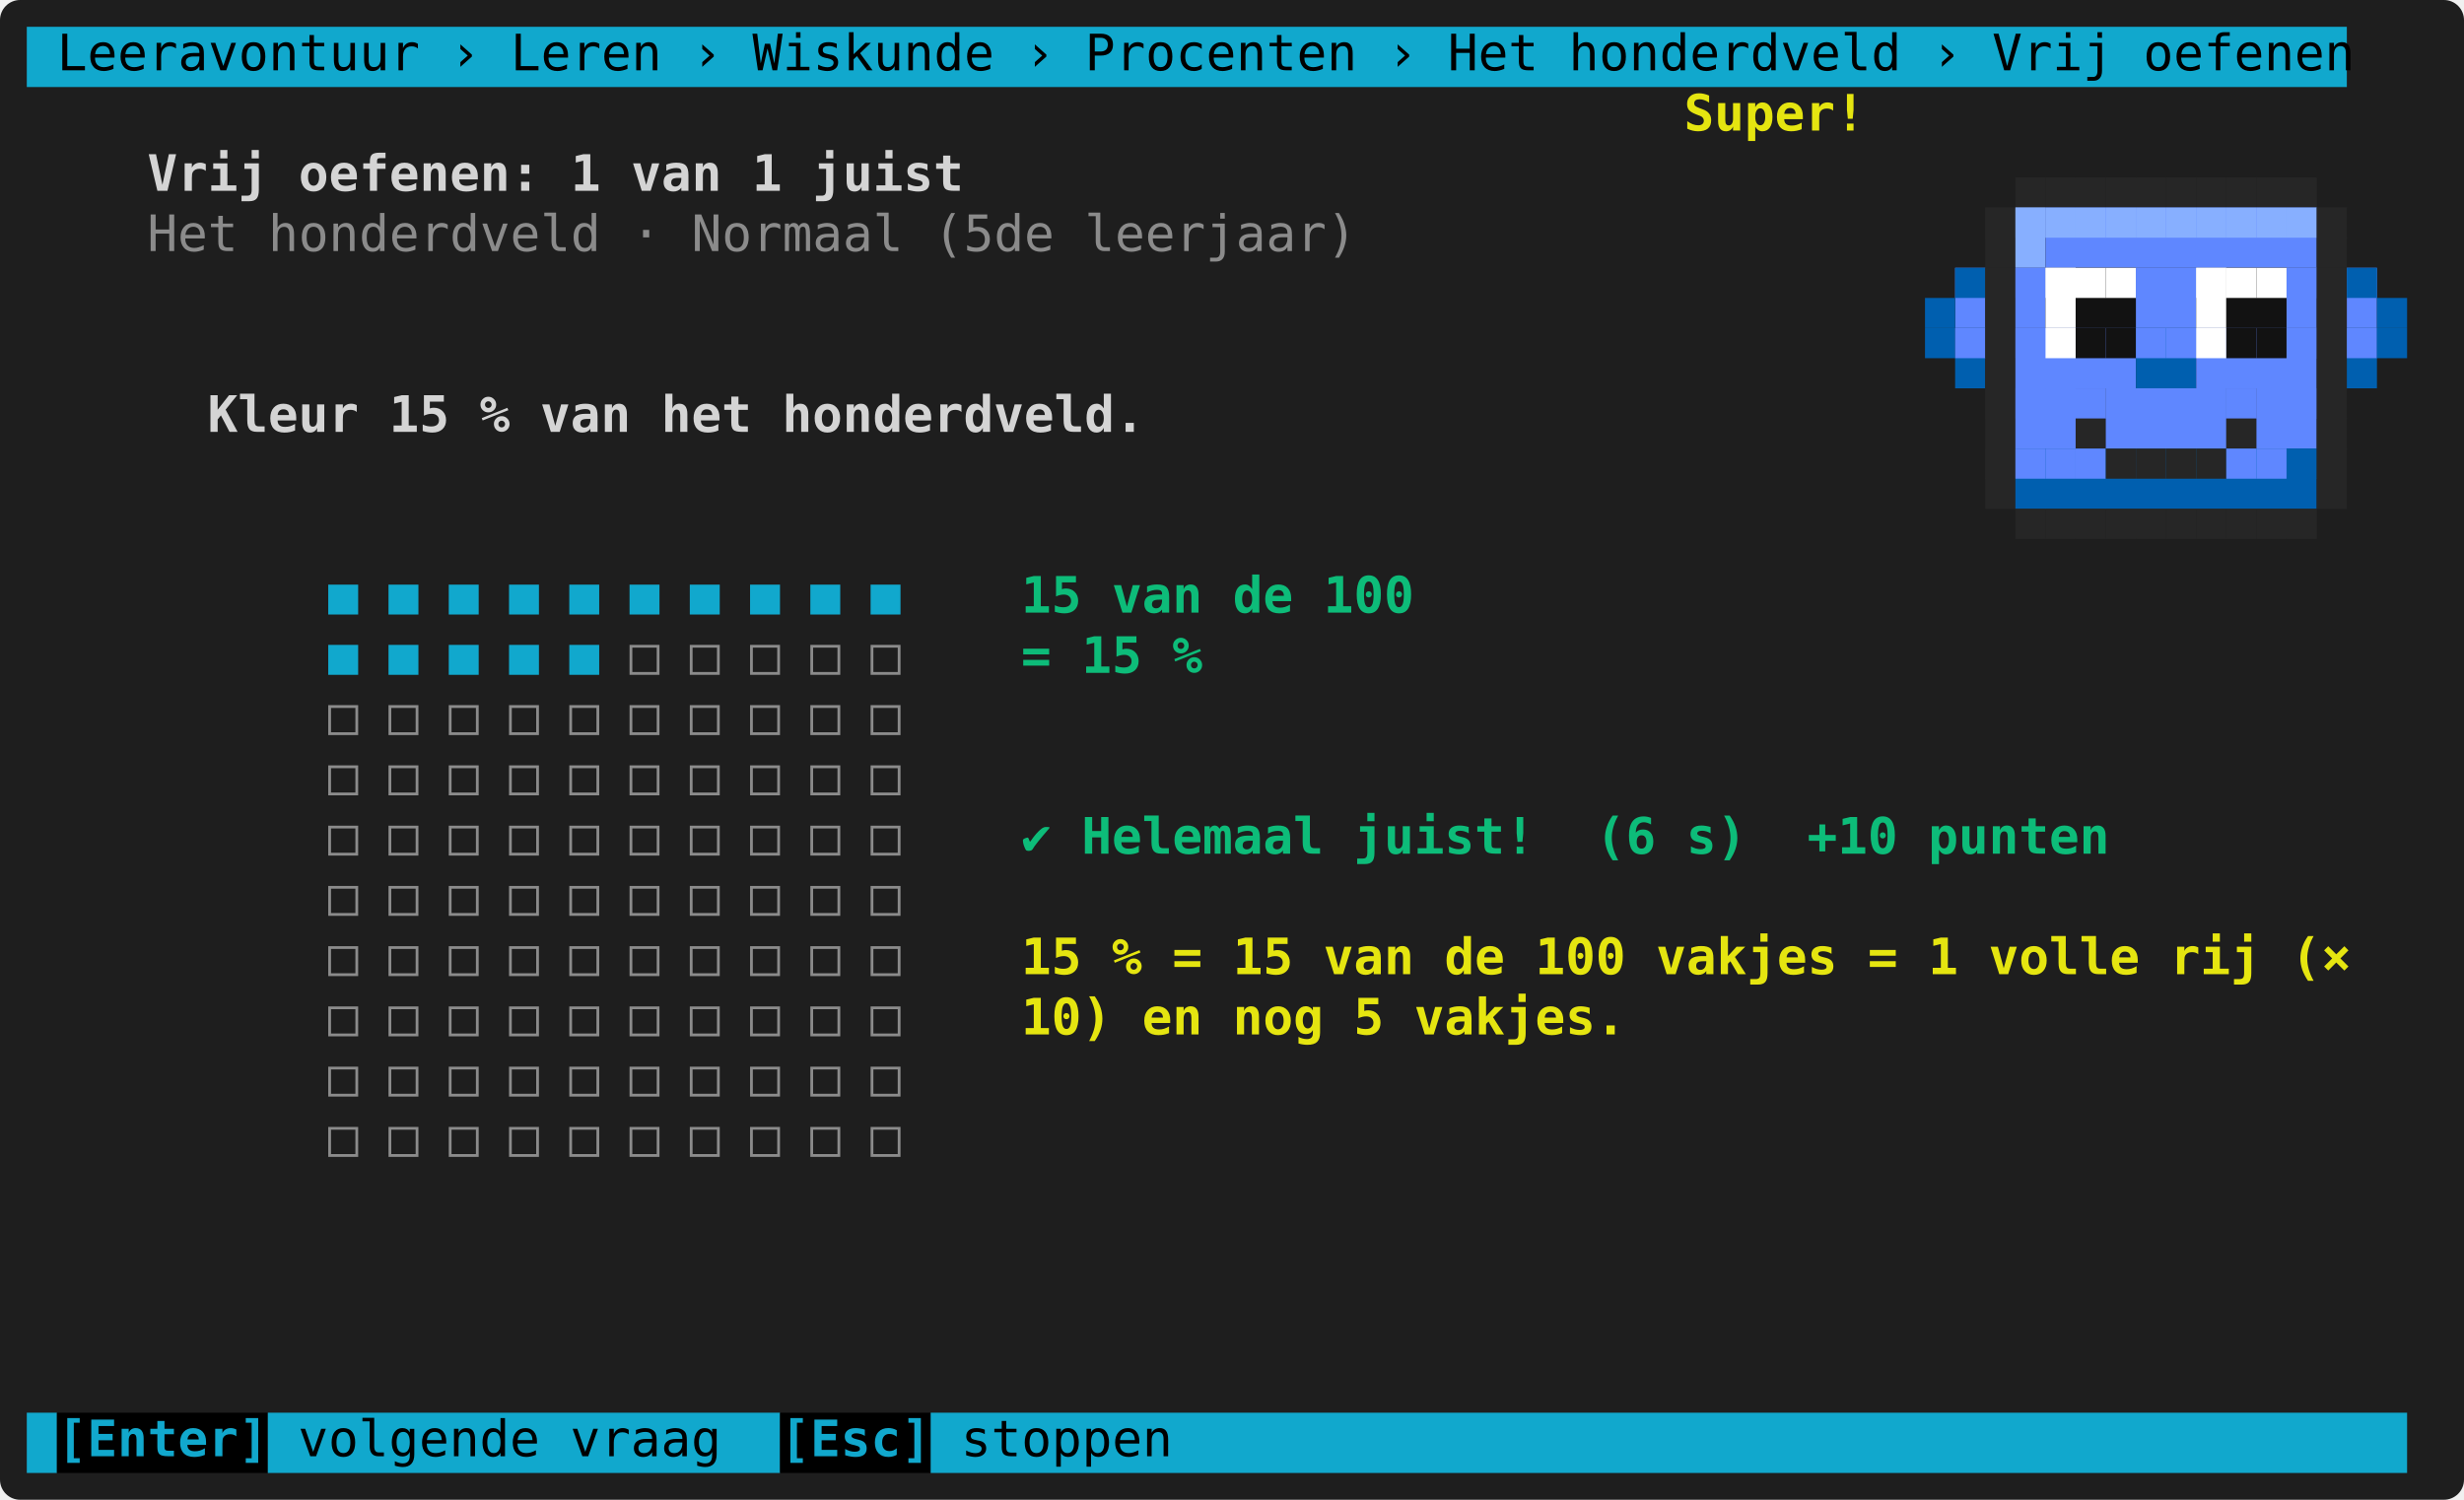
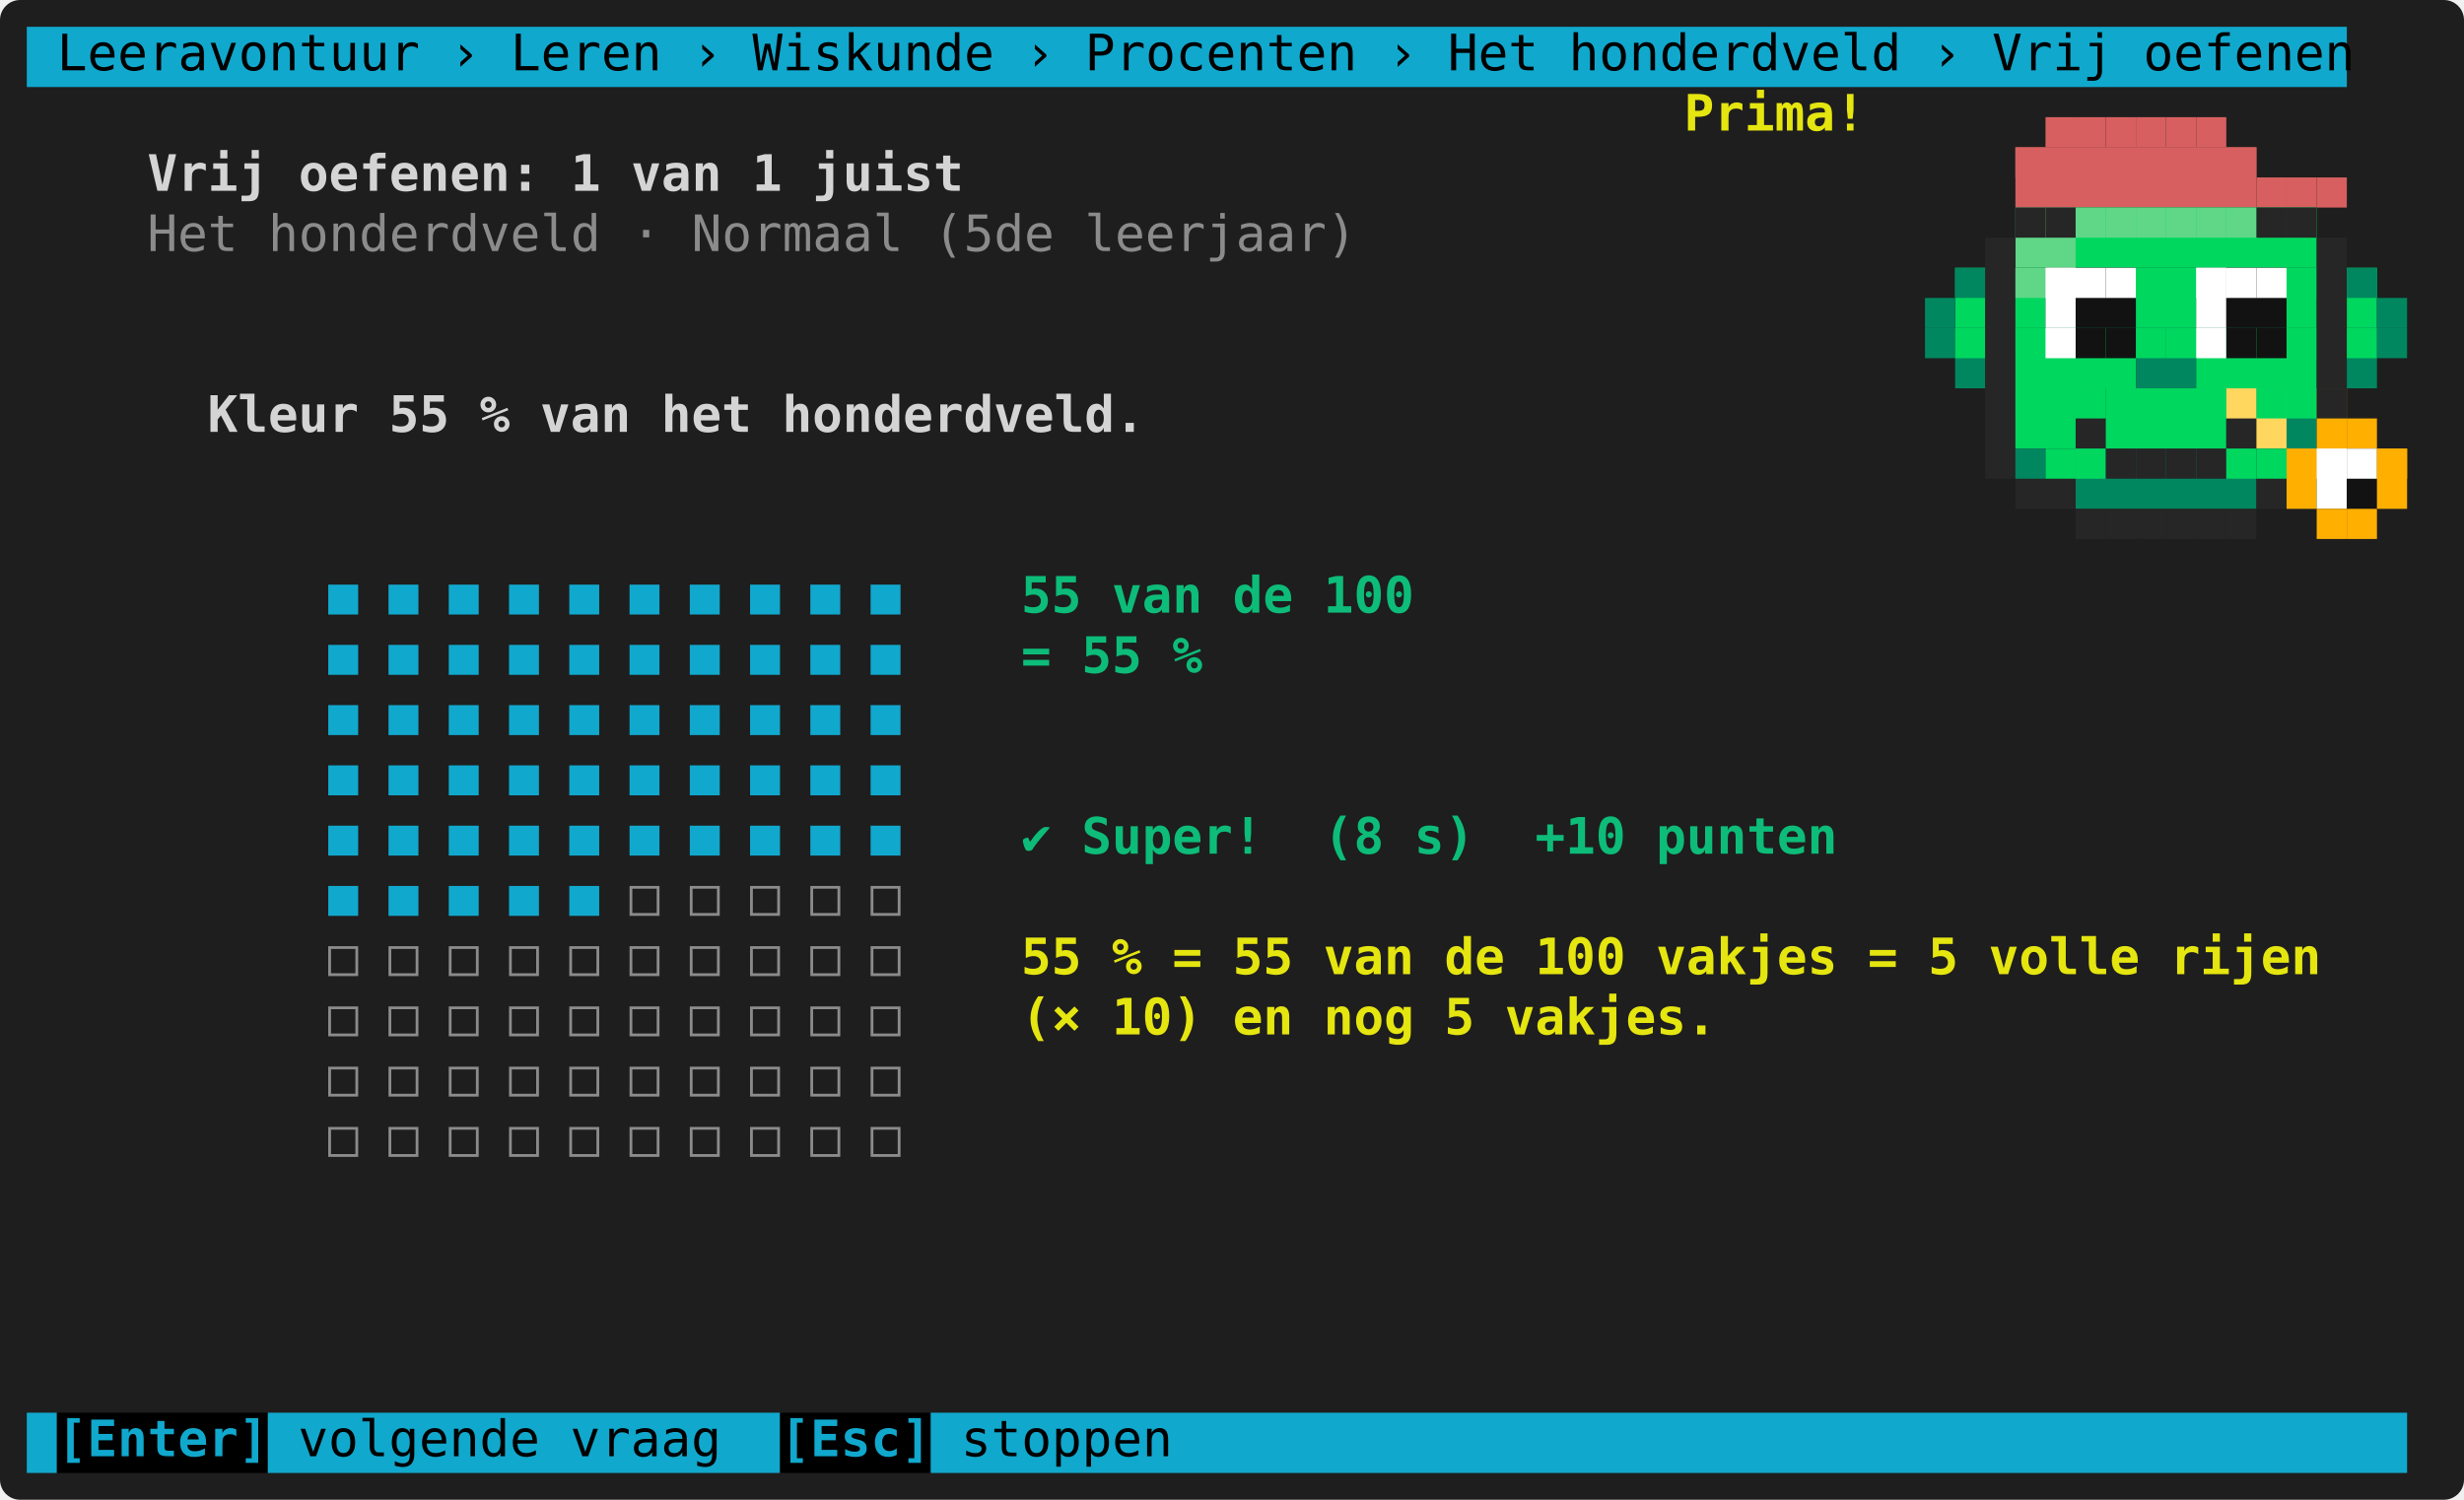
<svg xmlns="http://www.w3.org/2000/svg" width="736" height="448" viewBox="0 0 736 448" role="img" aria-label="Nagekeken">
  <rect width="736" height="448" rx="6" fill="#1e1e1e" />
  <g font-family="DejaVu Sans Mono, Menlo, Consolas, monospace" font-size="15">
    <rect x="8" y="8" width="693" height="18" fill="#11a8cd" />
    <text x="8" y="21" textLength="693" lengthAdjust="spacingAndGlyphs" xml:space="preserve" fill="#000000"> Leeravontuur › Leren › Wiskunde › Procenten › Het honderdveld › Vrij oefenen</text>
-     <text x="503" y="39" textLength="54" lengthAdjust="spacingAndGlyphs" xml:space="preserve" fill="#e5e510" font-weight="bold">Super!</text>
-     <rect x="602" y="53" width="9" height="9" fill="#262626" />
-     <rect x="611" y="53" width="9" height="9" fill="#262626" />
-     <rect x="620" y="53" width="9" height="9" fill="#262626" />
-     <rect x="629" y="53" width="9" height="9" fill="#262626" />
-     <rect x="638" y="53" width="9" height="9" fill="#262626" />
-     <rect x="647" y="53" width="9" height="9" fill="#262626" />
-     <rect x="656" y="53" width="9" height="9" fill="#262626" />
-     <rect x="665" y="53" width="9" height="9" fill="#262626" />
-     <rect x="674" y="53" width="9" height="9" fill="#262626" />
-     <rect x="683" y="53" width="9" height="9" fill="#262626" />
+     <rect x="611" y="35" width="9" height="9" fill="#d75f5f" />
+     <rect x="620" y="35" width="9" height="9" fill="#d75f5f" />
+     <rect x="629" y="35" width="9" height="9" fill="#d75f5f" />
+     <rect x="638" y="35" width="9" height="9" fill="#d75f5f" />
+     <rect x="647" y="35" width="9" height="9" fill="#d75f5f" />
+     <rect x="656" y="35" width="9" height="9" fill="#d75f5f" />
+     <text x="503" y="39" textLength="54" lengthAdjust="spacingAndGlyphs" xml:space="preserve" fill="#e5e510" font-weight="bold">Prima!</text>
+     <rect x="602" y="44" width="72" height="18" fill="#d75f5f" />
+     <rect x="602" y="44" width="9" height="9" fill="#d75f5f" />
+     <rect x="611" y="44" width="9" height="9" fill="#d75f5f" />
+     <rect x="620" y="44" width="9" height="9" fill="#d75f5f" />
+     <rect x="629" y="44" width="9" height="9" fill="#d75f5f" />
+     <rect x="638" y="44" width="9" height="9" fill="#d75f5f" />
+     <rect x="647" y="44" width="9" height="9" fill="#d75f5f" />
+     <rect x="656" y="44" width="9" height="9" fill="#d75f5f" />
+     <rect x="665" y="44" width="9" height="9" fill="#d75f5f" />
+     <rect x="674" y="53" width="9" height="9" fill="#d75f5f" />
+     <rect x="683" y="53" width="9" height="9" fill="#d75f5f" />
+     <rect x="692" y="53" width="9" height="9" fill="#d75f5f" />
    <text x="44" y="57" textLength="243" lengthAdjust="spacingAndGlyphs" xml:space="preserve" fill="#d4d4d4" font-weight="bold">Vrij oefenen: 1 van 1 juist</text>
-     <rect x="593" y="62" width="9" height="18" fill="#262626" />
-     <rect x="602" y="62" width="9" height="18" fill="#87afff" />
-     <rect x="611" y="62" width="81" height="18" fill="#5f87ff" />
-     <rect x="692" y="62" width="9" height="18" fill="#262626" />
-     <rect x="593" y="62" width="9" height="9" fill="#262626" />
-     <rect x="602" y="62" width="9" height="9" fill="#87afff" />
-     <rect x="611" y="62" width="9" height="9" fill="#87afff" />
-     <rect x="620" y="62" width="9" height="9" fill="#87afff" />
-     <rect x="629" y="62" width="9" height="9" fill="#87afff" />
-     <rect x="638" y="62" width="9" height="9" fill="#87afff" />
-     <rect x="647" y="62" width="9" height="9" fill="#87afff" />
-     <rect x="656" y="62" width="9" height="9" fill="#87afff" />
-     <rect x="665" y="62" width="9" height="9" fill="#87afff" />
-     <rect x="674" y="62" width="9" height="9" fill="#87afff" />
-     <rect x="683" y="62" width="9" height="9" fill="#87afff" />
-     <rect x="692" y="62" width="9" height="9" fill="#262626" />
+     <rect x="602" y="62" width="18" height="18" fill="#5fd787" />
+     <rect x="620" y="62" width="72" height="18" fill="#00d75f" />
+     <rect x="593" y="71" width="9" height="9" fill="#262626" />
+     <rect x="602" y="62" width="9" height="9" fill="#262626" />
+     <rect x="611" y="62" width="9" height="9" fill="#262626" />
+     <rect x="620" y="62" width="9" height="9" fill="#5fd787" />
+     <rect x="629" y="62" width="9" height="9" fill="#5fd787" />
+     <rect x="638" y="62" width="9" height="9" fill="#5fd787" />
+     <rect x="647" y="62" width="9" height="9" fill="#5fd787" />
+     <rect x="656" y="62" width="9" height="9" fill="#5fd787" />
+     <rect x="665" y="62" width="9" height="9" fill="#5fd787" />
+     <rect x="674" y="62" width="9" height="9" fill="#262626" />
+     <rect x="683" y="62" width="9" height="9" fill="#262626" />
+     <rect x="692" y="71" width="9" height="9" fill="#262626" />
    <text x="44" y="75" textLength="360" lengthAdjust="spacingAndGlyphs" xml:space="preserve" fill="#d4d4d4" opacity="0.6">Het honderdveld · Normaal (5de leerjaar)</text>
-     <rect x="584" y="80" width="9" height="18" fill="#5f87ff" />
+     <rect x="584" y="80" width="9" height="18" fill="#00d75f" />
    <rect x="593" y="80" width="9" height="18" fill="#262626" />
-     <rect x="602" y="80" width="9" height="18" fill="#5f87ff" />
+     <rect x="602" y="80" width="9" height="18" fill="#00d75f" />
    <rect x="611" y="80" width="9" height="18" fill="#ffffff" />
    <rect x="620" y="80" width="18" height="18" fill="#121212" />
-     <rect x="638" y="80" width="18" height="18" fill="#5f87ff" />
+     <rect x="638" y="80" width="18" height="18" fill="#00d75f" />
    <rect x="656" y="80" width="9" height="18" fill="#ffffff" />
    <rect x="665" y="80" width="18" height="18" fill="#121212" />
-     <rect x="683" y="80" width="9" height="18" fill="#5f87ff" />
+     <rect x="683" y="80" width="9" height="18" fill="#00d75f" />
    <rect x="692" y="80" width="9" height="18" fill="#262626" />
-     <rect x="701" y="80" width="9" height="18" fill="#5f87ff" />
-     <rect x="575" y="89" width="9" height="9" fill="#005faf" />
-     <rect x="584" y="80" width="9" height="9" fill="#005faf" />
+     <rect x="701" y="80" width="9" height="18" fill="#00d75f" />
+     <rect x="575" y="89" width="9" height="9" fill="#00875f" />
+     <rect x="584" y="80" width="9" height="9" fill="#00875f" />
    <rect x="593" y="80" width="9" height="9" fill="#262626" />
-     <rect x="602" y="80" width="9" height="9" fill="#5f87ff" />
+     <rect x="602" y="80" width="9" height="9" fill="#5fd787" />
    <rect x="611" y="80" width="9" height="9" fill="#ffffff" />
    <rect x="620" y="80" width="9" height="9" fill="#ffffff" />
    <rect x="629" y="80" width="9" height="9" fill="#ffffff" />
-     <rect x="638" y="80" width="9" height="9" fill="#5f87ff" />
-     <rect x="647" y="80" width="9" height="9" fill="#5f87ff" />
+     <rect x="638" y="80" width="9" height="9" fill="#00d75f" />
+     <rect x="647" y="80" width="9" height="9" fill="#00d75f" />
    <rect x="656" y="80" width="9" height="9" fill="#ffffff" />
    <rect x="665" y="80" width="9" height="9" fill="#ffffff" />
    <rect x="674" y="80" width="9" height="9" fill="#ffffff" />
-     <rect x="683" y="80" width="9" height="9" fill="#5f87ff" />
+     <rect x="683" y="80" width="9" height="9" fill="#00d75f" />
    <rect x="692" y="80" width="9" height="9" fill="#262626" />
-     <rect x="701" y="80" width="9" height="9" fill="#005faf" />
-     <rect x="710" y="89" width="9" height="9" fill="#005faf" />
-     <rect x="584" y="98" width="9" height="18" fill="#005faf" />
+     <rect x="701" y="80" width="9" height="9" fill="#00875f" />
+     <rect x="710" y="89" width="9" height="9" fill="#00875f" />
+     <rect x="584" y="98" width="9" height="18" fill="#00875f" />
    <rect x="593" y="98" width="9" height="18" fill="#262626" />
-     <rect x="602" y="98" width="36" height="18" fill="#5f87ff" />
-     <rect x="638" y="98" width="18" height="18" fill="#005faf" />
-     <rect x="656" y="98" width="36" height="18" fill="#5f87ff" />
+     <rect x="602" y="98" width="36" height="18" fill="#00d75f" />
+     <rect x="638" y="98" width="18" height="18" fill="#00875f" />
+     <rect x="656" y="98" width="36" height="18" fill="#00d75f" />
    <rect x="692" y="98" width="9" height="18" fill="#262626" />
-     <rect x="701" y="98" width="9" height="18" fill="#005faf" />
-     <rect x="575" y="98" width="9" height="9" fill="#005faf" />
-     <rect x="584" y="98" width="9" height="9" fill="#5f87ff" />
+     <rect x="701" y="98" width="9" height="18" fill="#00875f" />
+     <rect x="575" y="98" width="9" height="9" fill="#00875f" />
+     <rect x="584" y="98" width="9" height="9" fill="#00d75f" />
    <rect x="593" y="98" width="9" height="9" fill="#262626" />
-     <rect x="602" y="98" width="9" height="9" fill="#5f87ff" />
+     <rect x="602" y="98" width="9" height="9" fill="#00d75f" />
    <rect x="611" y="98" width="9" height="9" fill="#ffffff" />
    <rect x="620" y="98" width="9" height="9" fill="#121212" />
    <rect x="629" y="98" width="9" height="9" fill="#121212" />
-     <rect x="638" y="98" width="9" height="9" fill="#5f87ff" />
-     <rect x="647" y="98" width="9" height="9" fill="#5f87ff" />
+     <rect x="638" y="98" width="9" height="9" fill="#00d75f" />
+     <rect x="647" y="98" width="9" height="9" fill="#00d75f" />
    <rect x="656" y="98" width="9" height="9" fill="#ffffff" />
    <rect x="665" y="98" width="9" height="9" fill="#121212" />
    <rect x="674" y="98" width="9" height="9" fill="#121212" />
-     <rect x="683" y="98" width="9" height="9" fill="#5f87ff" />
+     <rect x="683" y="98" width="9" height="9" fill="#00d75f" />
    <rect x="692" y="98" width="9" height="9" fill="#262626" />
-     <rect x="701" y="98" width="9" height="9" fill="#5f87ff" />
-     <rect x="710" y="98" width="9" height="9" fill="#005faf" />
+     <rect x="701" y="98" width="9" height="9" fill="#00d75f" />
+     <rect x="710" y="98" width="9" height="9" fill="#00875f" />
    <rect x="593" y="116" width="9" height="18" fill="#262626" />
-     <rect x="602" y="116" width="18" height="18" fill="#5f87ff" />
+     <rect x="602" y="116" width="18" height="18" fill="#00d75f" />
    <rect x="620" y="116" width="9" height="18" fill="#262626" />
-     <rect x="629" y="116" width="36" height="18" fill="#5f87ff" />
+     <rect x="629" y="116" width="36" height="18" fill="#00d75f" />
    <rect x="665" y="116" width="9" height="18" fill="#262626" />
-     <rect x="674" y="116" width="18" height="18" fill="#5f87ff" />
-     <rect x="692" y="116" width="9" height="18" fill="#262626" />
+     <rect x="674" y="116" width="9" height="18" fill="#ffd75f" />
+     <rect x="683" y="116" width="9" height="18" fill="#00875f" />
+     <rect x="692" y="116" width="9" height="18" fill="#ffaf00" />
    <rect x="593" y="116" width="9" height="9" fill="#262626" />
-     <rect x="602" y="116" width="9" height="9" fill="#5f87ff" />
-     <rect x="611" y="116" width="9" height="9" fill="#5f87ff" />
-     <rect x="620" y="116" width="9" height="9" fill="#5f87ff" />
-     <rect x="629" y="116" width="9" height="9" fill="#5f87ff" />
-     <rect x="638" y="116" width="9" height="9" fill="#5f87ff" />
-     <rect x="647" y="116" width="9" height="9" fill="#5f87ff" />
-     <rect x="656" y="116" width="9" height="9" fill="#5f87ff" />
-     <rect x="665" y="116" width="9" height="9" fill="#5f87ff" />
-     <rect x="674" y="116" width="9" height="9" fill="#5f87ff" />
-     <rect x="683" y="116" width="9" height="9" fill="#5f87ff" />
+     <rect x="602" y="116" width="9" height="9" fill="#00d75f" />
+     <rect x="611" y="116" width="9" height="9" fill="#00d75f" />
+     <rect x="620" y="116" width="9" height="9" fill="#00d75f" />
+     <rect x="629" y="116" width="9" height="9" fill="#00d75f" />
+     <rect x="638" y="116" width="9" height="9" fill="#00d75f" />
+     <rect x="647" y="116" width="9" height="9" fill="#00d75f" />
+     <rect x="656" y="116" width="9" height="9" fill="#00d75f" />
+     <rect x="665" y="116" width="9" height="9" fill="#ffd75f" />
+     <rect x="674" y="116" width="9" height="9" fill="#00d75f" />
+     <rect x="683" y="116" width="9" height="9" fill="#00d75f" />
    <rect x="692" y="116" width="9" height="9" fill="#262626" />
-     <text x="62" y="129" textLength="297" lengthAdjust="spacingAndGlyphs" xml:space="preserve" fill="#d4d4d4" font-weight="bold">Kleur 15 % van het honderdveld.  </text>
-     <rect x="593" y="134" width="9" height="18" fill="#262626" />
-     <rect x="602" y="134" width="90" height="18" fill="#005faf" />
-     <rect x="692" y="134" width="9" height="18" fill="#262626" />
+     <rect x="701" y="125" width="9" height="9" fill="#ffaf00" />
+     <text x="62" y="129" textLength="297" lengthAdjust="spacingAndGlyphs" xml:space="preserve" fill="#d4d4d4" font-weight="bold">Kleur 55 % van het honderdveld.  </text>
+     <rect x="602" y="134" width="18" height="18" fill="#262626" />
+     <rect x="620" y="134" width="54" height="18" fill="#00875f" />
+     <rect x="674" y="134" width="9" height="18" fill="#262626" />
+     <rect x="683" y="134" width="9" height="18" fill="#ffaf00" />
+     <rect x="692" y="134" width="9" height="18" fill="#ffffff" />
+     <rect x="701" y="134" width="9" height="18" fill="#121212" />
+     <rect x="710" y="134" width="9" height="18" fill="#ffaf00" />
    <rect x="593" y="134" width="9" height="9" fill="#262626" />
-     <rect x="602" y="134" width="9" height="9" fill="#5f87ff" />
-     <rect x="611" y="134" width="9" height="9" fill="#5f87ff" />
-     <rect x="620" y="134" width="9" height="9" fill="#5f87ff" />
+     <rect x="602" y="134" width="9" height="9" fill="#00875f" />
+     <rect x="611" y="134" width="9" height="9" fill="#00d75f" />
+     <rect x="620" y="134" width="9" height="9" fill="#00d75f" />
    <rect x="629" y="134" width="9" height="9" fill="#262626" />
    <rect x="638" y="134" width="9" height="9" fill="#262626" />
    <rect x="647" y="134" width="9" height="9" fill="#262626" />
    <rect x="656" y="134" width="9" height="9" fill="#262626" />
-     <rect x="665" y="134" width="9" height="9" fill="#5f87ff" />
-     <rect x="674" y="134" width="9" height="9" fill="#5f87ff" />
-     <rect x="683" y="134" width="9" height="9" fill="#005faf" />
-     <rect x="692" y="134" width="9" height="9" fill="#262626" />
-     <rect x="602" y="152" width="9" height="9" fill="#262626" />
-     <rect x="611" y="152" width="9" height="9" fill="#262626" />
+     <rect x="665" y="134" width="9" height="9" fill="#00d75f" />
+     <rect x="674" y="134" width="9" height="9" fill="#00d75f" />
+     <rect x="683" y="134" width="9" height="9" fill="#ffaf00" />
+     <rect x="692" y="134" width="9" height="9" fill="#ffffff" />
+     <rect x="701" y="134" width="9" height="9" fill="#ffffff" />
+     <rect x="710" y="134" width="9" height="9" fill="#ffaf00" />
    <rect x="620" y="152" width="9" height="9" fill="#262626" />
    <rect x="629" y="152" width="9" height="9" fill="#262626" />
    <rect x="638" y="152" width="9" height="9" fill="#262626" />
    <rect x="647" y="152" width="9" height="9" fill="#262626" />
    <rect x="656" y="152" width="9" height="9" fill="#262626" />
    <rect x="665" y="152" width="9" height="9" fill="#262626" />
-     <rect x="674" y="152" width="9" height="9" fill="#262626" />
-     <rect x="683" y="152" width="9" height="9" fill="#262626" />
+     <rect x="692" y="152" width="9" height="9" fill="#ffaf00" />
+     <rect x="701" y="152" width="9" height="9" fill="#ffaf00" />
    <text x="98" y="183" textLength="9" lengthAdjust="spacingAndGlyphs" xml:space="preserve" fill="#11a8cd" font-weight="bold">■</text>
    <text x="116" y="183" textLength="9" lengthAdjust="spacingAndGlyphs" xml:space="preserve" fill="#11a8cd" font-weight="bold">■</text>
    <text x="134" y="183" textLength="9" lengthAdjust="spacingAndGlyphs" xml:space="preserve" fill="#11a8cd" font-weight="bold">■</text>
    <text x="152" y="183" textLength="9" lengthAdjust="spacingAndGlyphs" xml:space="preserve" fill="#11a8cd" font-weight="bold">■</text>
    <text x="170" y="183" textLength="9" lengthAdjust="spacingAndGlyphs" xml:space="preserve" fill="#11a8cd" font-weight="bold">■</text>
    <text x="188" y="183" textLength="9" lengthAdjust="spacingAndGlyphs" xml:space="preserve" fill="#11a8cd" font-weight="bold">■</text>
    <text x="206" y="183" textLength="9" lengthAdjust="spacingAndGlyphs" xml:space="preserve" fill="#11a8cd" font-weight="bold">■</text>
    <text x="224" y="183" textLength="9" lengthAdjust="spacingAndGlyphs" xml:space="preserve" fill="#11a8cd" font-weight="bold">■</text>
    <text x="242" y="183" textLength="9" lengthAdjust="spacingAndGlyphs" xml:space="preserve" fill="#11a8cd" font-weight="bold">■</text>
    <text x="260" y="183" textLength="9" lengthAdjust="spacingAndGlyphs" xml:space="preserve" fill="#11a8cd" font-weight="bold">■</text>
-     <text x="305" y="183" textLength="117" lengthAdjust="spacingAndGlyphs" xml:space="preserve" fill="#0dbc79" font-weight="bold">15 van de 100</text>
+     <text x="305" y="183" textLength="117" lengthAdjust="spacingAndGlyphs" xml:space="preserve" fill="#0dbc79" font-weight="bold">55 van de 100</text>
    <text x="98" y="201" textLength="9" lengthAdjust="spacingAndGlyphs" xml:space="preserve" fill="#11a8cd" font-weight="bold">■</text>
    <text x="116" y="201" textLength="9" lengthAdjust="spacingAndGlyphs" xml:space="preserve" fill="#11a8cd" font-weight="bold">■</text>
    <text x="134" y="201" textLength="9" lengthAdjust="spacingAndGlyphs" xml:space="preserve" fill="#11a8cd" font-weight="bold">■</text>
    <text x="152" y="201" textLength="9" lengthAdjust="spacingAndGlyphs" xml:space="preserve" fill="#11a8cd" font-weight="bold">■</text>
    <text x="170" y="201" textLength="9" lengthAdjust="spacingAndGlyphs" xml:space="preserve" fill="#11a8cd" font-weight="bold">■</text>
-     <text x="188" y="201" textLength="9" lengthAdjust="spacingAndGlyphs" xml:space="preserve" fill="#d4d4d4" opacity="0.6">□</text>
-     <text x="206" y="201" textLength="9" lengthAdjust="spacingAndGlyphs" xml:space="preserve" fill="#d4d4d4" opacity="0.6">□</text>
-     <text x="224" y="201" textLength="9" lengthAdjust="spacingAndGlyphs" xml:space="preserve" fill="#d4d4d4" opacity="0.6">□</text>
-     <text x="242" y="201" textLength="9" lengthAdjust="spacingAndGlyphs" xml:space="preserve" fill="#d4d4d4" opacity="0.6">□</text>
-     <text x="260" y="201" textLength="9" lengthAdjust="spacingAndGlyphs" xml:space="preserve" fill="#d4d4d4" opacity="0.6">□</text>
-     <text x="305" y="201" textLength="54" lengthAdjust="spacingAndGlyphs" xml:space="preserve" fill="#0dbc79" font-weight="bold">= 15 %</text>
-     <text x="98" y="219" textLength="9" lengthAdjust="spacingAndGlyphs" xml:space="preserve" fill="#d4d4d4" opacity="0.6">□</text>
-     <text x="116" y="219" textLength="9" lengthAdjust="spacingAndGlyphs" xml:space="preserve" fill="#d4d4d4" opacity="0.6">□</text>
-     <text x="134" y="219" textLength="9" lengthAdjust="spacingAndGlyphs" xml:space="preserve" fill="#d4d4d4" opacity="0.6">□</text>
-     <text x="152" y="219" textLength="9" lengthAdjust="spacingAndGlyphs" xml:space="preserve" fill="#d4d4d4" opacity="0.6">□</text>
-     <text x="170" y="219" textLength="9" lengthAdjust="spacingAndGlyphs" xml:space="preserve" fill="#d4d4d4" opacity="0.6">□</text>
-     <text x="188" y="219" textLength="9" lengthAdjust="spacingAndGlyphs" xml:space="preserve" fill="#d4d4d4" opacity="0.6">□</text>
-     <text x="206" y="219" textLength="9" lengthAdjust="spacingAndGlyphs" xml:space="preserve" fill="#d4d4d4" opacity="0.6">□</text>
-     <text x="224" y="219" textLength="9" lengthAdjust="spacingAndGlyphs" xml:space="preserve" fill="#d4d4d4" opacity="0.6">□</text>
-     <text x="242" y="219" textLength="9" lengthAdjust="spacingAndGlyphs" xml:space="preserve" fill="#d4d4d4" opacity="0.6">□</text>
-     <text x="260" y="219" textLength="9" lengthAdjust="spacingAndGlyphs" xml:space="preserve" fill="#d4d4d4" opacity="0.6">□</text>
-     <text x="98" y="237" textLength="9" lengthAdjust="spacingAndGlyphs" xml:space="preserve" fill="#d4d4d4" opacity="0.6">□</text>
-     <text x="116" y="237" textLength="9" lengthAdjust="spacingAndGlyphs" xml:space="preserve" fill="#d4d4d4" opacity="0.6">□</text>
-     <text x="134" y="237" textLength="9" lengthAdjust="spacingAndGlyphs" xml:space="preserve" fill="#d4d4d4" opacity="0.6">□</text>
-     <text x="152" y="237" textLength="9" lengthAdjust="spacingAndGlyphs" xml:space="preserve" fill="#d4d4d4" opacity="0.6">□</text>
-     <text x="170" y="237" textLength="9" lengthAdjust="spacingAndGlyphs" xml:space="preserve" fill="#d4d4d4" opacity="0.6">□</text>
-     <text x="188" y="237" textLength="9" lengthAdjust="spacingAndGlyphs" xml:space="preserve" fill="#d4d4d4" opacity="0.6">□</text>
-     <text x="206" y="237" textLength="9" lengthAdjust="spacingAndGlyphs" xml:space="preserve" fill="#d4d4d4" opacity="0.6">□</text>
-     <text x="224" y="237" textLength="9" lengthAdjust="spacingAndGlyphs" xml:space="preserve" fill="#d4d4d4" opacity="0.6">□</text>
-     <text x="242" y="237" textLength="9" lengthAdjust="spacingAndGlyphs" xml:space="preserve" fill="#d4d4d4" opacity="0.6">□</text>
-     <text x="260" y="237" textLength="9" lengthAdjust="spacingAndGlyphs" xml:space="preserve" fill="#d4d4d4" opacity="0.6">□</text>
-     <text x="98" y="255" textLength="9" lengthAdjust="spacingAndGlyphs" xml:space="preserve" fill="#d4d4d4" opacity="0.6">□</text>
-     <text x="116" y="255" textLength="9" lengthAdjust="spacingAndGlyphs" xml:space="preserve" fill="#d4d4d4" opacity="0.6">□</text>
-     <text x="134" y="255" textLength="9" lengthAdjust="spacingAndGlyphs" xml:space="preserve" fill="#d4d4d4" opacity="0.6">□</text>
-     <text x="152" y="255" textLength="9" lengthAdjust="spacingAndGlyphs" xml:space="preserve" fill="#d4d4d4" opacity="0.6">□</text>
-     <text x="170" y="255" textLength="9" lengthAdjust="spacingAndGlyphs" xml:space="preserve" fill="#d4d4d4" opacity="0.6">□</text>
-     <text x="188" y="255" textLength="9" lengthAdjust="spacingAndGlyphs" xml:space="preserve" fill="#d4d4d4" opacity="0.6">□</text>
-     <text x="206" y="255" textLength="9" lengthAdjust="spacingAndGlyphs" xml:space="preserve" fill="#d4d4d4" opacity="0.6">□</text>
-     <text x="224" y="255" textLength="9" lengthAdjust="spacingAndGlyphs" xml:space="preserve" fill="#d4d4d4" opacity="0.6">□</text>
-     <text x="242" y="255" textLength="9" lengthAdjust="spacingAndGlyphs" xml:space="preserve" fill="#d4d4d4" opacity="0.6">□</text>
-     <text x="260" y="255" textLength="9" lengthAdjust="spacingAndGlyphs" xml:space="preserve" fill="#d4d4d4" opacity="0.6">□</text>
-     <text x="305" y="255" textLength="324" lengthAdjust="spacingAndGlyphs" xml:space="preserve" fill="#0dbc79" font-weight="bold">✔ Helemaal juist!  (6 s)  +10 punten</text>
-     <text x="98" y="273" textLength="9" lengthAdjust="spacingAndGlyphs" xml:space="preserve" fill="#d4d4d4" opacity="0.6">□</text>
-     <text x="116" y="273" textLength="9" lengthAdjust="spacingAndGlyphs" xml:space="preserve" fill="#d4d4d4" opacity="0.6">□</text>
-     <text x="134" y="273" textLength="9" lengthAdjust="spacingAndGlyphs" xml:space="preserve" fill="#d4d4d4" opacity="0.6">□</text>
-     <text x="152" y="273" textLength="9" lengthAdjust="spacingAndGlyphs" xml:space="preserve" fill="#d4d4d4" opacity="0.6">□</text>
-     <text x="170" y="273" textLength="9" lengthAdjust="spacingAndGlyphs" xml:space="preserve" fill="#d4d4d4" opacity="0.6">□</text>
+     <text x="188" y="201" textLength="9" lengthAdjust="spacingAndGlyphs" xml:space="preserve" fill="#11a8cd" font-weight="bold">■</text>
+     <text x="206" y="201" textLength="9" lengthAdjust="spacingAndGlyphs" xml:space="preserve" fill="#11a8cd" font-weight="bold">■</text>
+     <text x="224" y="201" textLength="9" lengthAdjust="spacingAndGlyphs" xml:space="preserve" fill="#11a8cd" font-weight="bold">■</text>
+     <text x="242" y="201" textLength="9" lengthAdjust="spacingAndGlyphs" xml:space="preserve" fill="#11a8cd" font-weight="bold">■</text>
+     <text x="260" y="201" textLength="9" lengthAdjust="spacingAndGlyphs" xml:space="preserve" fill="#11a8cd" font-weight="bold">■</text>
+     <text x="305" y="201" textLength="54" lengthAdjust="spacingAndGlyphs" xml:space="preserve" fill="#0dbc79" font-weight="bold">= 55 %</text>
+     <text x="98" y="219" textLength="9" lengthAdjust="spacingAndGlyphs" xml:space="preserve" fill="#11a8cd" font-weight="bold">■</text>
+     <text x="116" y="219" textLength="9" lengthAdjust="spacingAndGlyphs" xml:space="preserve" fill="#11a8cd" font-weight="bold">■</text>
+     <text x="134" y="219" textLength="9" lengthAdjust="spacingAndGlyphs" xml:space="preserve" fill="#11a8cd" font-weight="bold">■</text>
+     <text x="152" y="219" textLength="9" lengthAdjust="spacingAndGlyphs" xml:space="preserve" fill="#11a8cd" font-weight="bold">■</text>
+     <text x="170" y="219" textLength="9" lengthAdjust="spacingAndGlyphs" xml:space="preserve" fill="#11a8cd" font-weight="bold">■</text>
+     <text x="188" y="219" textLength="9" lengthAdjust="spacingAndGlyphs" xml:space="preserve" fill="#11a8cd" font-weight="bold">■</text>
+     <text x="206" y="219" textLength="9" lengthAdjust="spacingAndGlyphs" xml:space="preserve" fill="#11a8cd" font-weight="bold">■</text>
+     <text x="224" y="219" textLength="9" lengthAdjust="spacingAndGlyphs" xml:space="preserve" fill="#11a8cd" font-weight="bold">■</text>
+     <text x="242" y="219" textLength="9" lengthAdjust="spacingAndGlyphs" xml:space="preserve" fill="#11a8cd" font-weight="bold">■</text>
+     <text x="260" y="219" textLength="9" lengthAdjust="spacingAndGlyphs" xml:space="preserve" fill="#11a8cd" font-weight="bold">■</text>
+     <text x="98" y="237" textLength="9" lengthAdjust="spacingAndGlyphs" xml:space="preserve" fill="#11a8cd" font-weight="bold">■</text>
+     <text x="116" y="237" textLength="9" lengthAdjust="spacingAndGlyphs" xml:space="preserve" fill="#11a8cd" font-weight="bold">■</text>
+     <text x="134" y="237" textLength="9" lengthAdjust="spacingAndGlyphs" xml:space="preserve" fill="#11a8cd" font-weight="bold">■</text>
+     <text x="152" y="237" textLength="9" lengthAdjust="spacingAndGlyphs" xml:space="preserve" fill="#11a8cd" font-weight="bold">■</text>
+     <text x="170" y="237" textLength="9" lengthAdjust="spacingAndGlyphs" xml:space="preserve" fill="#11a8cd" font-weight="bold">■</text>
+     <text x="188" y="237" textLength="9" lengthAdjust="spacingAndGlyphs" xml:space="preserve" fill="#11a8cd" font-weight="bold">■</text>
+     <text x="206" y="237" textLength="9" lengthAdjust="spacingAndGlyphs" xml:space="preserve" fill="#11a8cd" font-weight="bold">■</text>
+     <text x="224" y="237" textLength="9" lengthAdjust="spacingAndGlyphs" xml:space="preserve" fill="#11a8cd" font-weight="bold">■</text>
+     <text x="242" y="237" textLength="9" lengthAdjust="spacingAndGlyphs" xml:space="preserve" fill="#11a8cd" font-weight="bold">■</text>
+     <text x="260" y="237" textLength="9" lengthAdjust="spacingAndGlyphs" xml:space="preserve" fill="#11a8cd" font-weight="bold">■</text>
+     <text x="98" y="255" textLength="9" lengthAdjust="spacingAndGlyphs" xml:space="preserve" fill="#11a8cd" font-weight="bold">■</text>
+     <text x="116" y="255" textLength="9" lengthAdjust="spacingAndGlyphs" xml:space="preserve" fill="#11a8cd" font-weight="bold">■</text>
+     <text x="134" y="255" textLength="9" lengthAdjust="spacingAndGlyphs" xml:space="preserve" fill="#11a8cd" font-weight="bold">■</text>
+     <text x="152" y="255" textLength="9" lengthAdjust="spacingAndGlyphs" xml:space="preserve" fill="#11a8cd" font-weight="bold">■</text>
+     <text x="170" y="255" textLength="9" lengthAdjust="spacingAndGlyphs" xml:space="preserve" fill="#11a8cd" font-weight="bold">■</text>
+     <text x="188" y="255" textLength="9" lengthAdjust="spacingAndGlyphs" xml:space="preserve" fill="#11a8cd" font-weight="bold">■</text>
+     <text x="206" y="255" textLength="9" lengthAdjust="spacingAndGlyphs" xml:space="preserve" fill="#11a8cd" font-weight="bold">■</text>
+     <text x="224" y="255" textLength="9" lengthAdjust="spacingAndGlyphs" xml:space="preserve" fill="#11a8cd" font-weight="bold">■</text>
+     <text x="242" y="255" textLength="9" lengthAdjust="spacingAndGlyphs" xml:space="preserve" fill="#11a8cd" font-weight="bold">■</text>
+     <text x="260" y="255" textLength="9" lengthAdjust="spacingAndGlyphs" xml:space="preserve" fill="#11a8cd" font-weight="bold">■</text>
+     <text x="305" y="255" textLength="243" lengthAdjust="spacingAndGlyphs" xml:space="preserve" fill="#0dbc79" font-weight="bold">✔ Super!  (8 s)  +10 punten</text>
+     <text x="98" y="273" textLength="9" lengthAdjust="spacingAndGlyphs" xml:space="preserve" fill="#11a8cd" font-weight="bold">■</text>
+     <text x="116" y="273" textLength="9" lengthAdjust="spacingAndGlyphs" xml:space="preserve" fill="#11a8cd" font-weight="bold">■</text>
+     <text x="134" y="273" textLength="9" lengthAdjust="spacingAndGlyphs" xml:space="preserve" fill="#11a8cd" font-weight="bold">■</text>
+     <text x="152" y="273" textLength="9" lengthAdjust="spacingAndGlyphs" xml:space="preserve" fill="#11a8cd" font-weight="bold">■</text>
+     <text x="170" y="273" textLength="9" lengthAdjust="spacingAndGlyphs" xml:space="preserve" fill="#11a8cd" font-weight="bold">■</text>
    <text x="188" y="273" textLength="9" lengthAdjust="spacingAndGlyphs" xml:space="preserve" fill="#d4d4d4" opacity="0.6">□</text>
    <text x="206" y="273" textLength="9" lengthAdjust="spacingAndGlyphs" xml:space="preserve" fill="#d4d4d4" opacity="0.6">□</text>
    <text x="224" y="273" textLength="9" lengthAdjust="spacingAndGlyphs" xml:space="preserve" fill="#d4d4d4" opacity="0.6">□</text>
    <text x="242" y="273" textLength="9" lengthAdjust="spacingAndGlyphs" xml:space="preserve" fill="#d4d4d4" opacity="0.6">□</text>
    <text x="260" y="273" textLength="9" lengthAdjust="spacingAndGlyphs" xml:space="preserve" fill="#d4d4d4" opacity="0.6">□</text>
    <text x="98" y="291" textLength="9" lengthAdjust="spacingAndGlyphs" xml:space="preserve" fill="#d4d4d4" opacity="0.6">□</text>
    <text x="116" y="291" textLength="9" lengthAdjust="spacingAndGlyphs" xml:space="preserve" fill="#d4d4d4" opacity="0.6">□</text>
    <text x="134" y="291" textLength="9" lengthAdjust="spacingAndGlyphs" xml:space="preserve" fill="#d4d4d4" opacity="0.6">□</text>
    <text x="152" y="291" textLength="9" lengthAdjust="spacingAndGlyphs" xml:space="preserve" fill="#d4d4d4" opacity="0.6">□</text>
    <text x="170" y="291" textLength="9" lengthAdjust="spacingAndGlyphs" xml:space="preserve" fill="#d4d4d4" opacity="0.6">□</text>
    <text x="188" y="291" textLength="9" lengthAdjust="spacingAndGlyphs" xml:space="preserve" fill="#d4d4d4" opacity="0.6">□</text>
    <text x="206" y="291" textLength="9" lengthAdjust="spacingAndGlyphs" xml:space="preserve" fill="#d4d4d4" opacity="0.6">□</text>
    <text x="224" y="291" textLength="9" lengthAdjust="spacingAndGlyphs" xml:space="preserve" fill="#d4d4d4" opacity="0.6">□</text>
    <text x="242" y="291" textLength="9" lengthAdjust="spacingAndGlyphs" xml:space="preserve" fill="#d4d4d4" opacity="0.6">□</text>
    <text x="260" y="291" textLength="9" lengthAdjust="spacingAndGlyphs" xml:space="preserve" fill="#d4d4d4" opacity="0.6">□</text>
-     <text x="305" y="291" textLength="396" lengthAdjust="spacingAndGlyphs" xml:space="preserve" fill="#e5e510" font-weight="bold">15 % = 15 van de 100 vakjes = 1 volle rij (×</text>
+     <text x="305" y="291" textLength="387" lengthAdjust="spacingAndGlyphs" xml:space="preserve" fill="#e5e510" font-weight="bold">55 % = 55 van de 100 vakjes = 5 volle rijen</text>
    <text x="98" y="309" textLength="9" lengthAdjust="spacingAndGlyphs" xml:space="preserve" fill="#d4d4d4" opacity="0.6">□</text>
    <text x="116" y="309" textLength="9" lengthAdjust="spacingAndGlyphs" xml:space="preserve" fill="#d4d4d4" opacity="0.6">□</text>
    <text x="134" y="309" textLength="9" lengthAdjust="spacingAndGlyphs" xml:space="preserve" fill="#d4d4d4" opacity="0.6">□</text>
    <text x="152" y="309" textLength="9" lengthAdjust="spacingAndGlyphs" xml:space="preserve" fill="#d4d4d4" opacity="0.6">□</text>
    <text x="170" y="309" textLength="9" lengthAdjust="spacingAndGlyphs" xml:space="preserve" fill="#d4d4d4" opacity="0.6">□</text>
    <text x="188" y="309" textLength="9" lengthAdjust="spacingAndGlyphs" xml:space="preserve" fill="#d4d4d4" opacity="0.6">□</text>
    <text x="206" y="309" textLength="9" lengthAdjust="spacingAndGlyphs" xml:space="preserve" fill="#d4d4d4" opacity="0.6">□</text>
    <text x="224" y="309" textLength="9" lengthAdjust="spacingAndGlyphs" xml:space="preserve" fill="#d4d4d4" opacity="0.6">□</text>
    <text x="242" y="309" textLength="9" lengthAdjust="spacingAndGlyphs" xml:space="preserve" fill="#d4d4d4" opacity="0.6">□</text>
    <text x="260" y="309" textLength="9" lengthAdjust="spacingAndGlyphs" xml:space="preserve" fill="#d4d4d4" opacity="0.6">□</text>
-     <text x="305" y="309" textLength="180" lengthAdjust="spacingAndGlyphs" xml:space="preserve" fill="#e5e510" font-weight="bold">10) en nog 5 vakjes.</text>
+     <text x="305" y="309" textLength="207" lengthAdjust="spacingAndGlyphs" xml:space="preserve" fill="#e5e510" font-weight="bold">(× 10) en nog 5 vakjes.</text>
    <text x="98" y="327" textLength="9" lengthAdjust="spacingAndGlyphs" xml:space="preserve" fill="#d4d4d4" opacity="0.6">□</text>
    <text x="116" y="327" textLength="9" lengthAdjust="spacingAndGlyphs" xml:space="preserve" fill="#d4d4d4" opacity="0.6">□</text>
    <text x="134" y="327" textLength="9" lengthAdjust="spacingAndGlyphs" xml:space="preserve" fill="#d4d4d4" opacity="0.6">□</text>
    <text x="152" y="327" textLength="9" lengthAdjust="spacingAndGlyphs" xml:space="preserve" fill="#d4d4d4" opacity="0.6">□</text>
    <text x="170" y="327" textLength="9" lengthAdjust="spacingAndGlyphs" xml:space="preserve" fill="#d4d4d4" opacity="0.6">□</text>
    <text x="188" y="327" textLength="9" lengthAdjust="spacingAndGlyphs" xml:space="preserve" fill="#d4d4d4" opacity="0.6">□</text>
    <text x="206" y="327" textLength="9" lengthAdjust="spacingAndGlyphs" xml:space="preserve" fill="#d4d4d4" opacity="0.6">□</text>
    <text x="224" y="327" textLength="9" lengthAdjust="spacingAndGlyphs" xml:space="preserve" fill="#d4d4d4" opacity="0.6">□</text>
    <text x="242" y="327" textLength="9" lengthAdjust="spacingAndGlyphs" xml:space="preserve" fill="#d4d4d4" opacity="0.6">□</text>
    <text x="260" y="327" textLength="9" lengthAdjust="spacingAndGlyphs" xml:space="preserve" fill="#d4d4d4" opacity="0.6">□</text>
    <text x="98" y="345" textLength="9" lengthAdjust="spacingAndGlyphs" xml:space="preserve" fill="#d4d4d4" opacity="0.6">□</text>
    <text x="116" y="345" textLength="9" lengthAdjust="spacingAndGlyphs" xml:space="preserve" fill="#d4d4d4" opacity="0.6">□</text>
    <text x="134" y="345" textLength="9" lengthAdjust="spacingAndGlyphs" xml:space="preserve" fill="#d4d4d4" opacity="0.6">□</text>
    <text x="152" y="345" textLength="9" lengthAdjust="spacingAndGlyphs" xml:space="preserve" fill="#d4d4d4" opacity="0.6">□</text>
    <text x="170" y="345" textLength="9" lengthAdjust="spacingAndGlyphs" xml:space="preserve" fill="#d4d4d4" opacity="0.6">□</text>
    <text x="188" y="345" textLength="9" lengthAdjust="spacingAndGlyphs" xml:space="preserve" fill="#d4d4d4" opacity="0.6">□</text>
    <text x="206" y="345" textLength="9" lengthAdjust="spacingAndGlyphs" xml:space="preserve" fill="#d4d4d4" opacity="0.6">□</text>
    <text x="224" y="345" textLength="9" lengthAdjust="spacingAndGlyphs" xml:space="preserve" fill="#d4d4d4" opacity="0.6">□</text>
    <text x="242" y="345" textLength="9" lengthAdjust="spacingAndGlyphs" xml:space="preserve" fill="#d4d4d4" opacity="0.6">□</text>
    <text x="260" y="345" textLength="9" lengthAdjust="spacingAndGlyphs" xml:space="preserve" fill="#d4d4d4" opacity="0.6">□</text>
    <rect x="8" y="422" width="9" height="18" fill="#11a8cd" />
    <rect x="17" y="422" width="63" height="18" fill="#000000" />
    <rect x="80" y="422" width="153" height="18" fill="#11a8cd" />
    <rect x="233" y="422" width="45" height="18" fill="#000000" />
    <rect x="278" y="422" width="441" height="18" fill="#11a8cd" />
    <text x="17" y="435" textLength="63" lengthAdjust="spacingAndGlyphs" xml:space="preserve" fill="#11a8cd" font-weight="bold">[Enter]</text>
    <text x="80" y="435" textLength="153" lengthAdjust="spacingAndGlyphs" xml:space="preserve" fill="#000000"> volgende vraag  </text>
    <text x="233" y="435" textLength="45" lengthAdjust="spacingAndGlyphs" xml:space="preserve" fill="#11a8cd" font-weight="bold">[Esc]</text>
    <text x="278" y="435" textLength="441" lengthAdjust="spacingAndGlyphs" xml:space="preserve" fill="#000000"> stoppen                                         </text>
  </g>
</svg>
